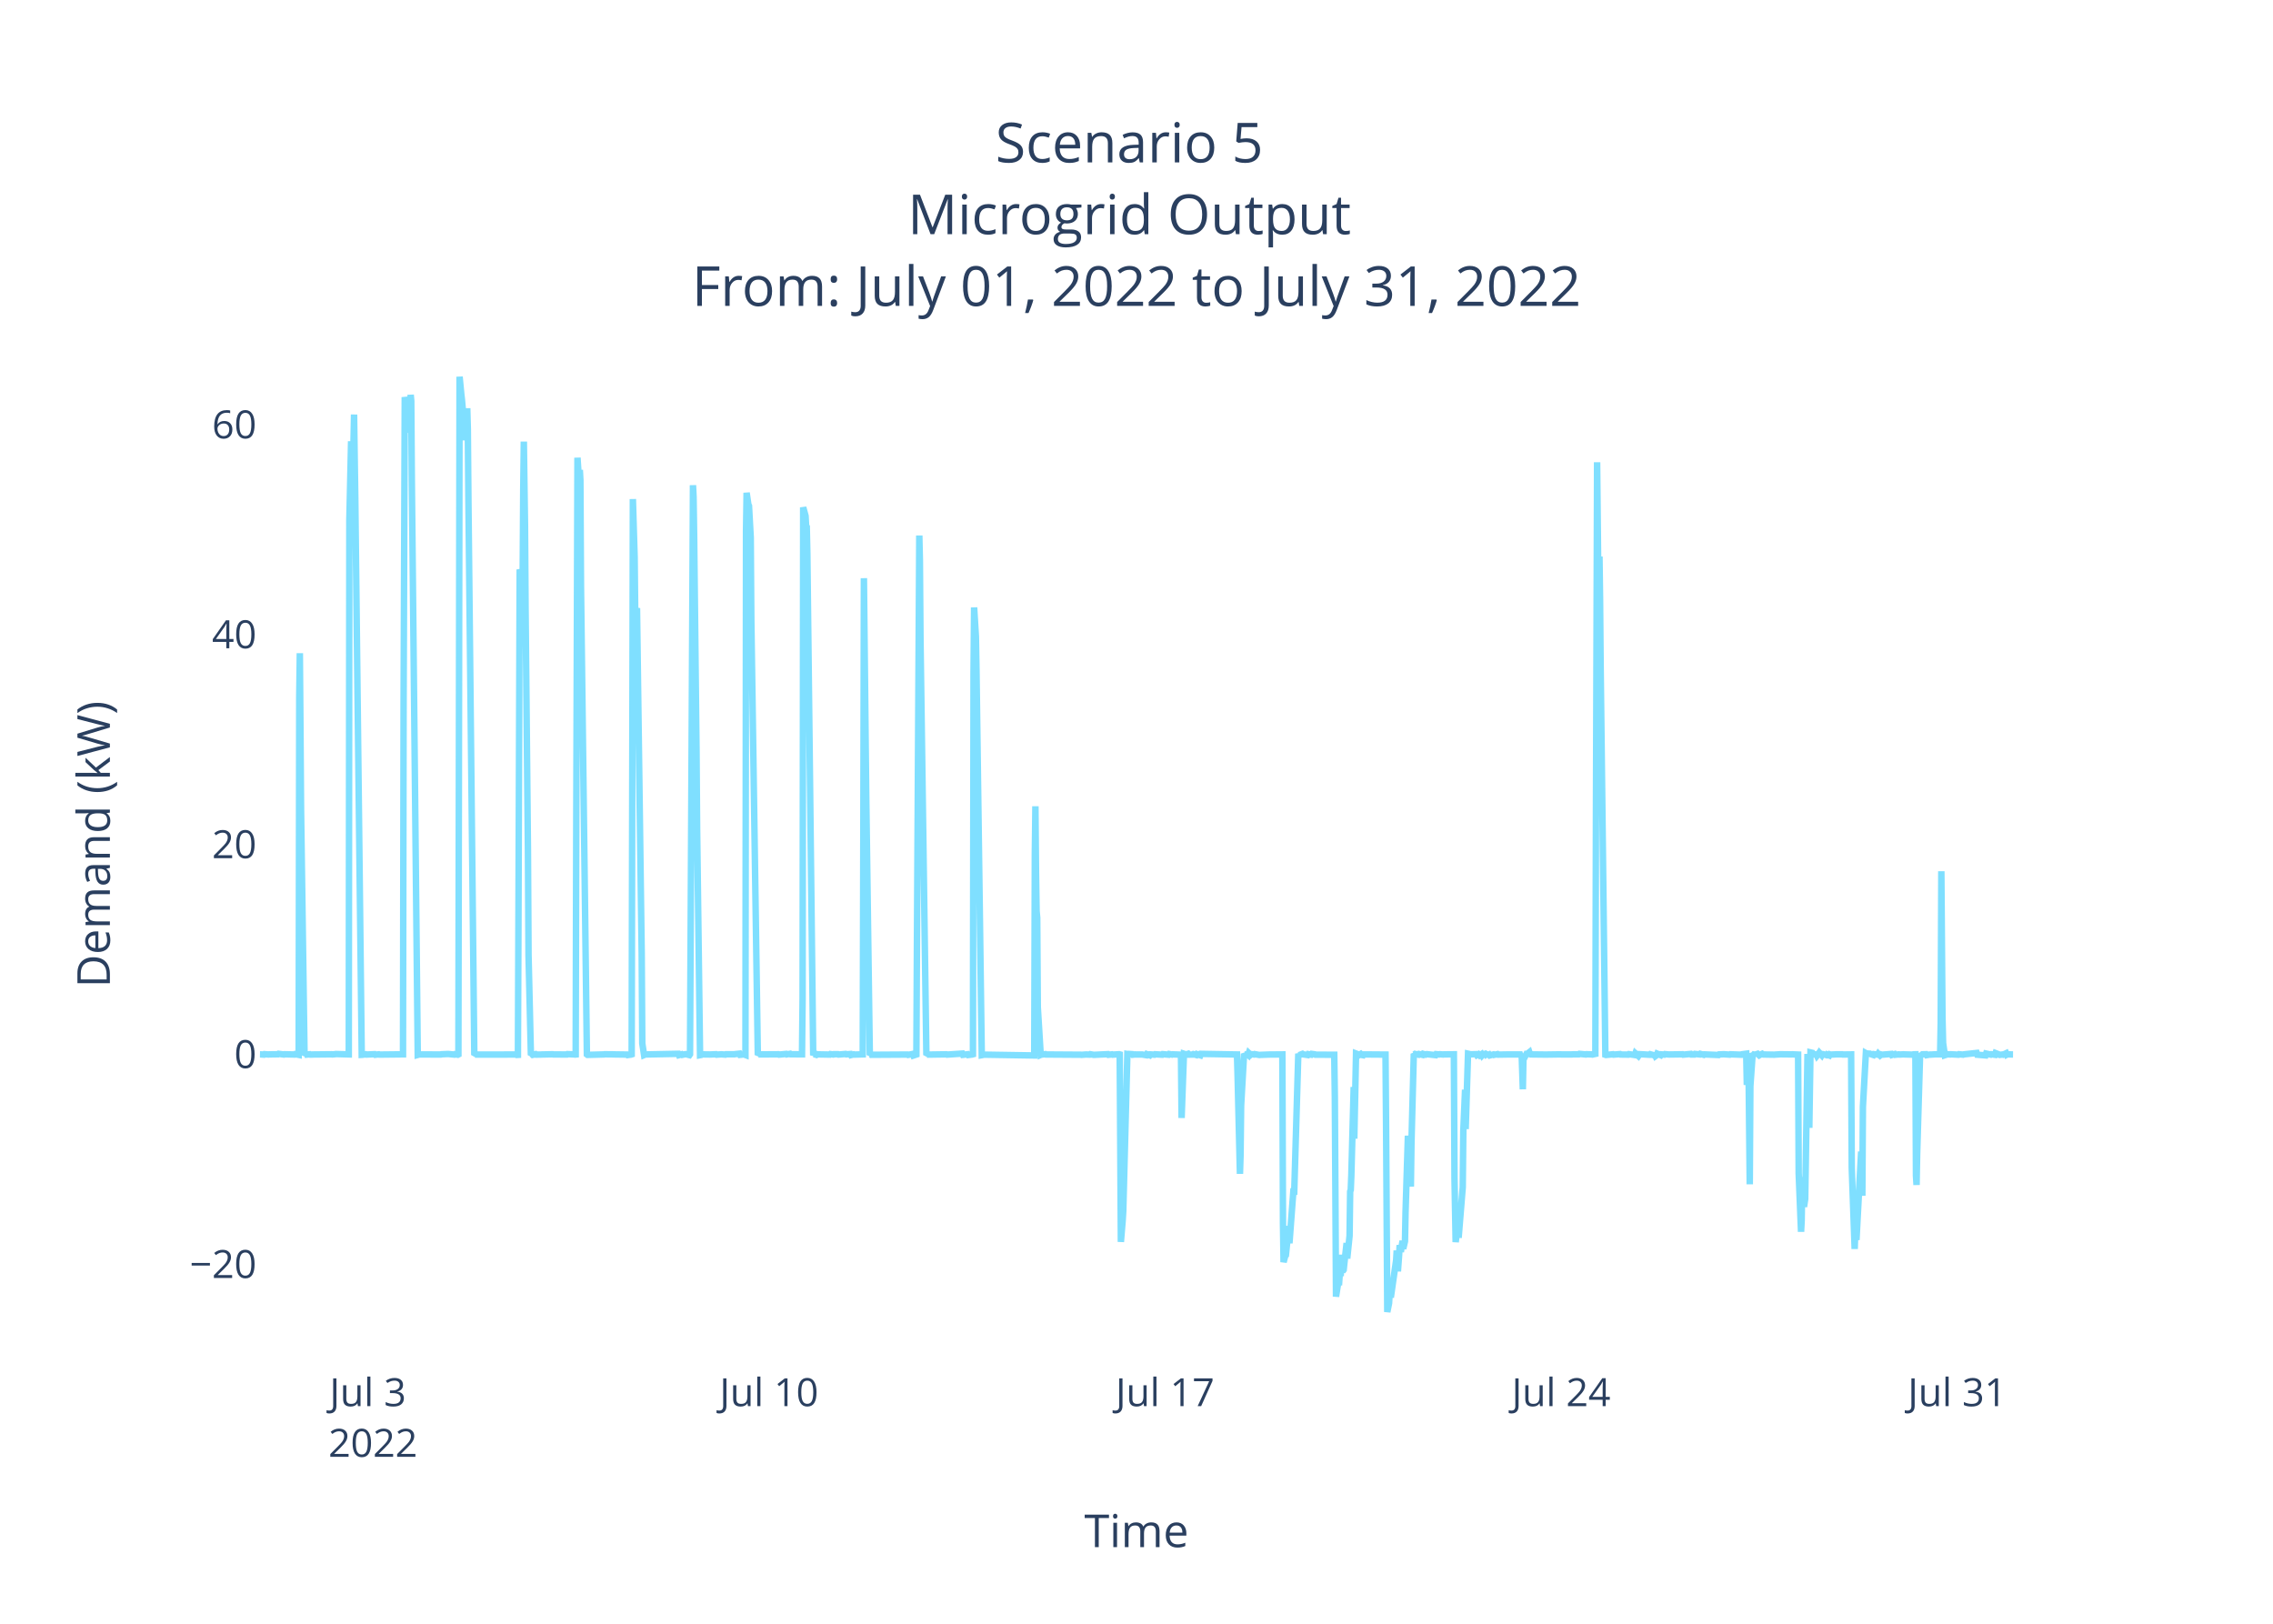
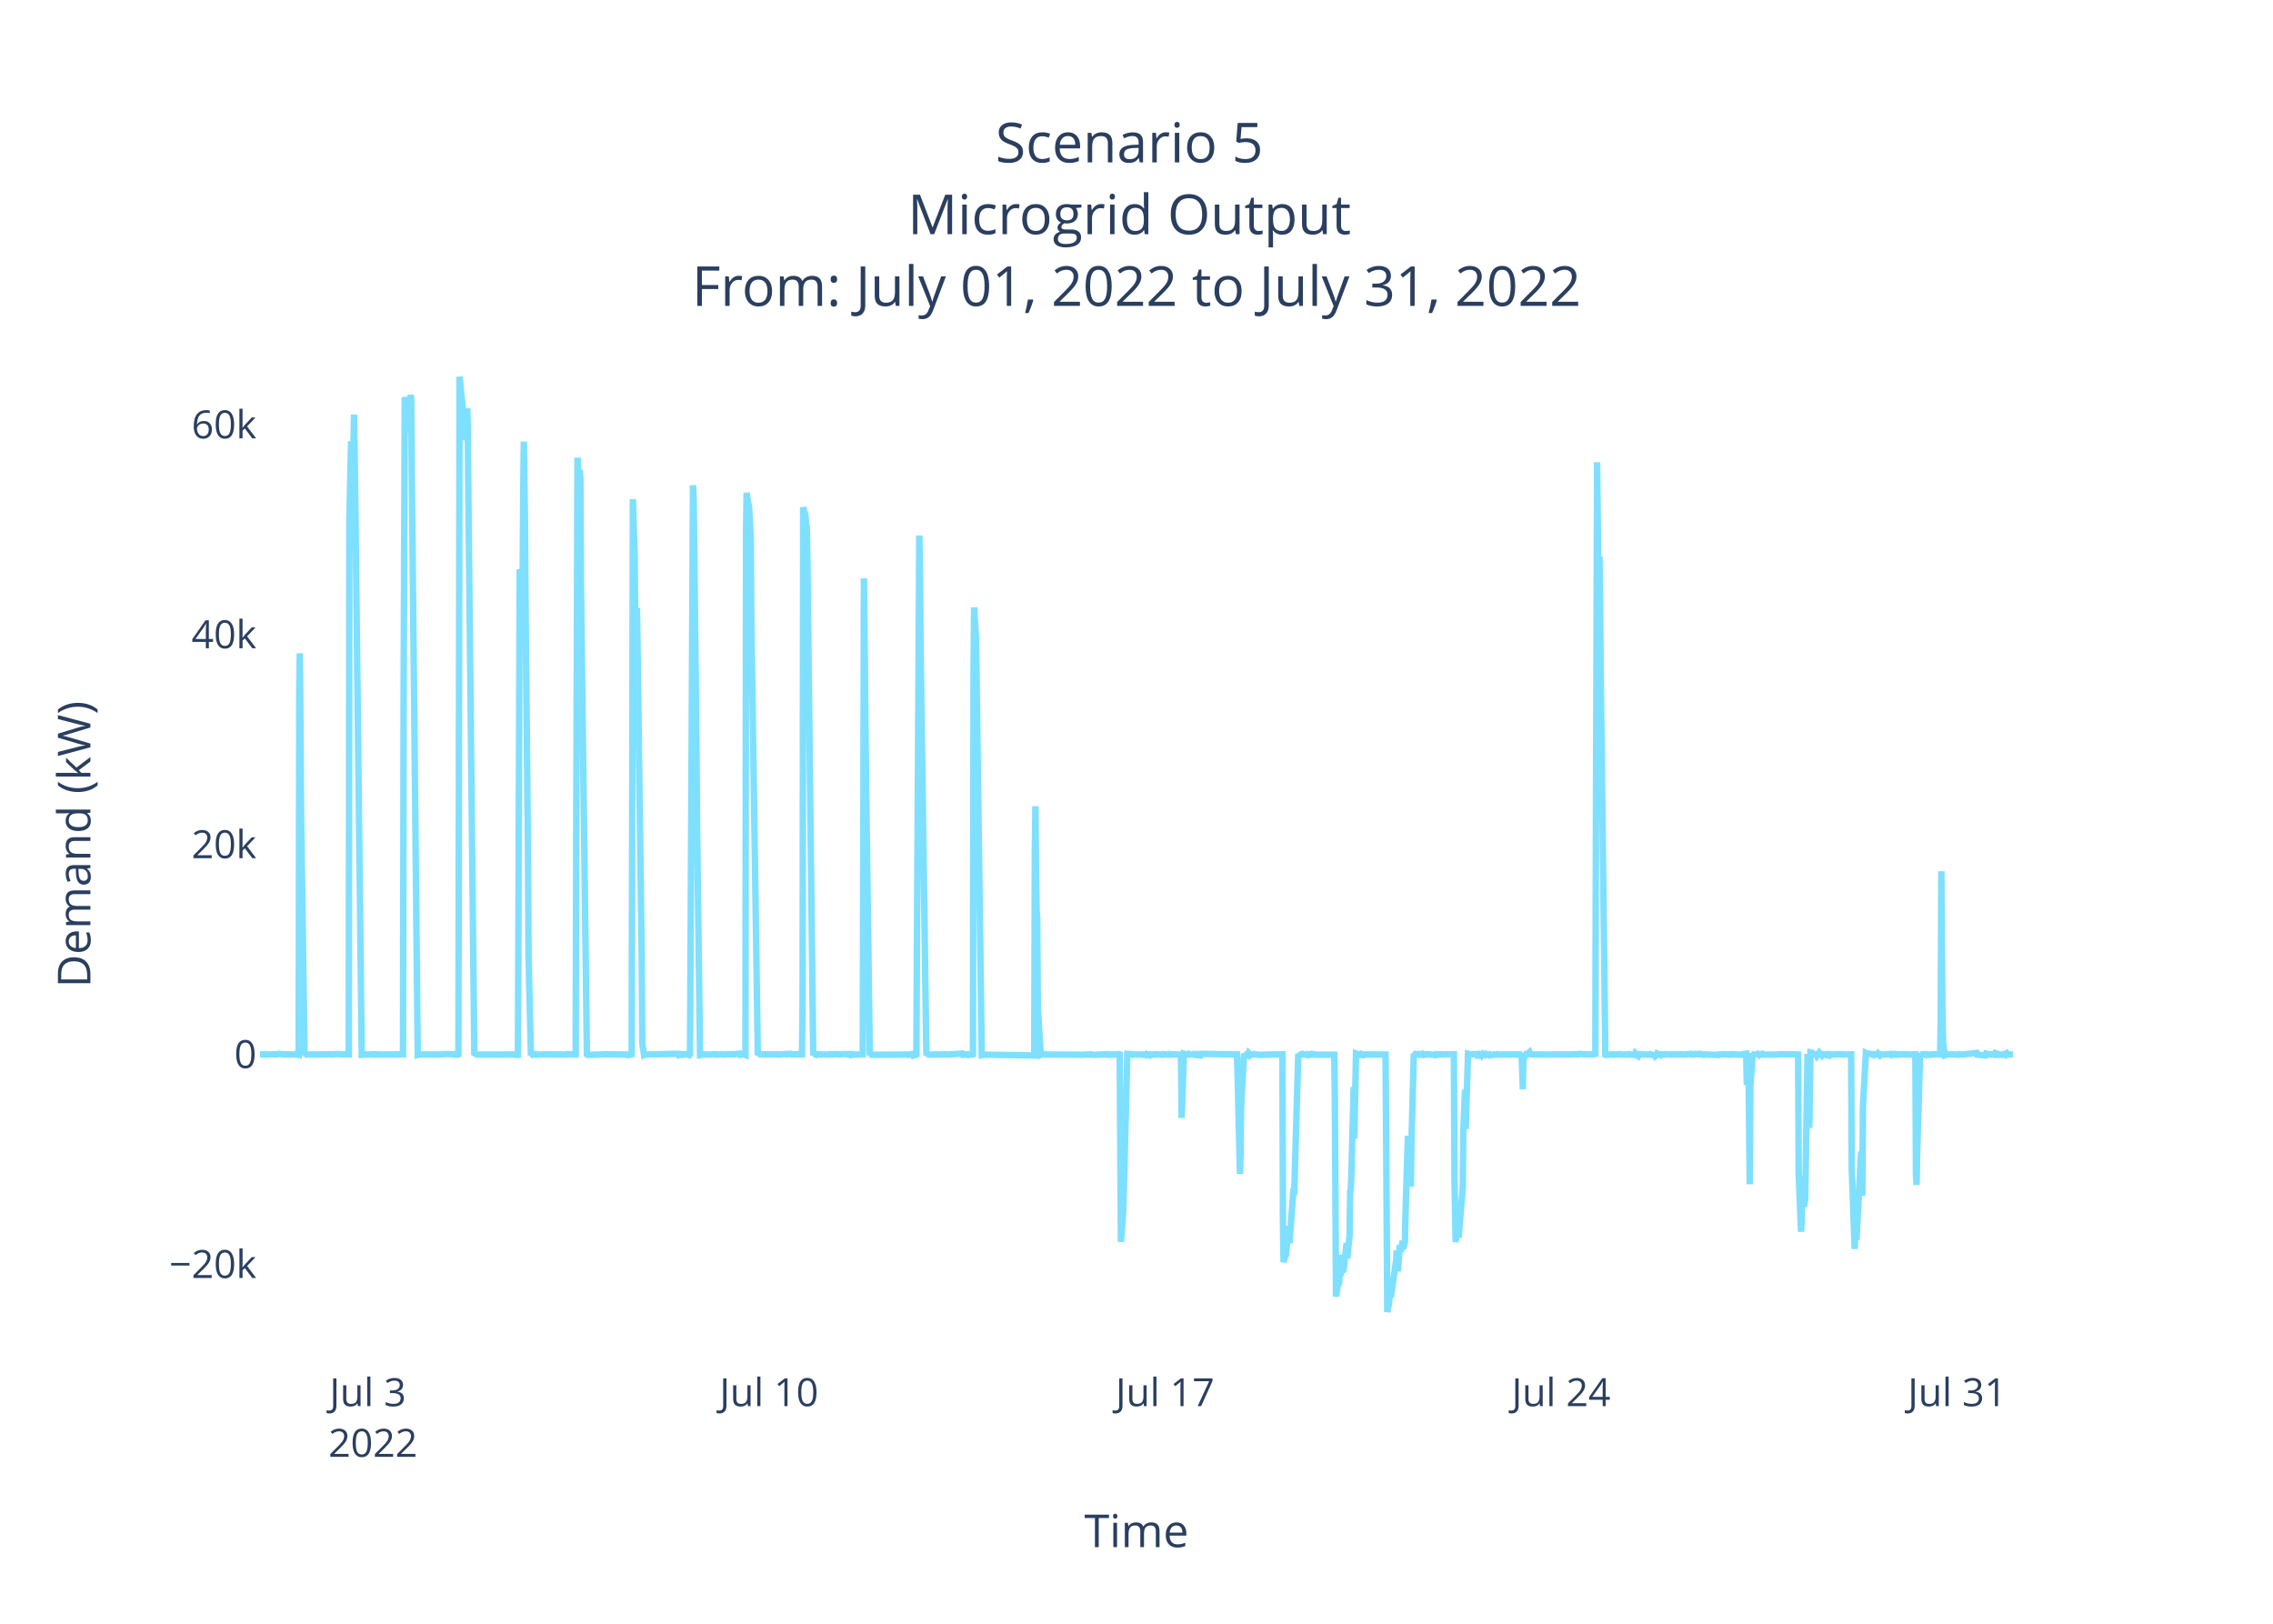
<svg xmlns="http://www.w3.org/2000/svg" class="main-svg" width="700" height="500" style="" viewBox="0 0 700 500">
  <rect x="0" y="0" width="700" height="500" style="fill: rgb(255, 255, 255); fill-opacity: 1;" />
-   <defs id="defs-a1b927">
+   <defs id="defs-e54234">
    <g class="clips">
-       <clipPath id="clipa1b927xyplot" class="plotclip">
+       <clipPath id="clipe54234xyplot" class="plotclip">
        <rect width="540" height="320" />
      </clipPath>
-       <clipPath class="axesclip" id="clipa1b927x">
+       <clipPath class="axesclip" id="clipe54234x">
        <rect x="80" y="0" width="540" height="500" />
      </clipPath>
-       <clipPath class="axesclip" id="clipa1b927y">
+       <clipPath class="axesclip" id="clipe54234y">
        <rect x="0" y="100" width="700" height="320" />
      </clipPath>
-       <clipPath class="axesclip" id="clipa1b927xy">
+       <clipPath class="axesclip" id="clipe54234xy">
        <rect x="80" y="100" width="540" height="320" />
      </clipPath>
    </g>
    <g class="gradients" />
    <g class="patterns" />
  </defs>
  <g class="bglayer" />
  <g class="layer-below">
    <g class="imagelayer" />
    <g class="shapelayer" />
  </g>
  <g class="cartesianlayer">
    <g class="subplot xy">
      <g class="layer-subplot">
        <g class="shapelayer" />
        <g class="imagelayer" />
      </g>
      <g class="minor-gridlayer">
        <g class="x" />
        <g class="y" />
      </g>
      <g class="gridlayer">
        <g class="x">
          <path class="xgrid crisp" transform="translate(114.85,0)" d="M0,100v320" style="stroke: rgb(255, 255, 255); stroke-opacity: 1; stroke-width: 1px;" />
          <path class="xgrid crisp" transform="translate(236.83,0)" d="M0,100v320" style="stroke: rgb(255, 255, 255); stroke-opacity: 1; stroke-width: 1px;" />
          <path class="xgrid crisp" transform="translate(358.8,0)" d="M0,100v320" style="stroke: rgb(255, 255, 255); stroke-opacity: 1; stroke-width: 1px;" />
          <path class="xgrid crisp" transform="translate(480.78,0)" d="M0,100v320" style="stroke: rgb(255, 255, 255); stroke-opacity: 1; stroke-width: 1px;" />
          <path class="xgrid crisp" transform="translate(602.76,0)" d="M0,100v320" style="stroke: rgb(255, 255, 255); stroke-opacity: 1; stroke-width: 1px;" />
        </g>
        <g class="y">
          <path class="ygrid crisp" transform="translate(0,389.33)" d="M80,0h540" style="stroke: rgb(255, 255, 255); stroke-opacity: 1; stroke-width: 1px;" />
          <path class="ygrid crisp" transform="translate(0,260.06)" d="M80,0h540" style="stroke: rgb(255, 255, 255); stroke-opacity: 1; stroke-width: 1px;" />
          <path class="ygrid crisp" transform="translate(0,195.42)" d="M80,0h540" style="stroke: rgb(255, 255, 255); stroke-opacity: 1; stroke-width: 1px;" />
          <path class="ygrid crisp" transform="translate(0,130.78)" d="M80,0h540" style="stroke: rgb(255, 255, 255); stroke-opacity: 1; stroke-width: 1px;" />
        </g>
      </g>
      <g class="zerolinelayer">
        <path class="yzl zl crisp" transform="translate(0,324.69)" d="M80,0h540" style="stroke: rgb(255, 255, 255); stroke-opacity: 1; stroke-width: 2px;" />
      </g>
      <path class="xlines-below" />
      <path class="ylines-below" />
      <g class="overlines-below" />
      <g class="xaxislayer-below" />
      <g class="yaxislayer-below" />
      <g class="overaxes-below" />
-       <g class="plot" transform="translate(80,100)" clip-path="url(#clipa1b927xyplot)">
+       <g class="plot" transform="translate(80,100)" clip-path="url(#clipe54234xyplot)">
        <g class="scatterlayer mlayer">
-           <g class="trace scatter traceba2f05" style="stroke-miterlimit: 2; opacity: 0.5;">
+           <g class="trace scatter trace6672a1" style="stroke-miterlimit: 2; opacity: 0.5;">
            <g class="fills" />
            <g class="errorbars" />
            <g class="lines">
              <path class="js-line" d="M0,224.66L1.27,224.75L1.45,224.61L2.72,224.71L2.9,224.68L5.63,224.64L5.81,224.51L7.44,224.72L7.62,224.64L10.71,224.72L10.89,224.6L11.98,224.82L12.16,114.59L12.34,101.14L12.52,123.37L12.71,149.22L13.79,224.91L13.98,224.74L14.16,224.78L15.43,224.64L15.61,224.74L17.24,224.69L17.43,224.7L22.14,224.65L22.33,224.69L23.23,224.62L23.42,224.57L27.41,224.68L27.59,60.15L28.13,35.88L28.32,41.13L28.5,49.26L28.68,48.09L28.86,36.54L29.04,27.65L29.22,40.34L29.41,53.19L31.4,224.81L31.58,224.8L32.67,224.65L32.85,224.73L35.39,224.62L35.58,224.79L36.67,224.66L36.85,224.74L44.11,224.66L44.29,117.18L44.65,22.29L45.2,24.87L45.38,32.34L45.56,32.28L45.74,30.16L45.92,31.38L46.29,29.07L46.47,21.58L46.65,23.43L46.83,48.02L48.65,224.84L49.01,224.74L49.19,224.69L55.72,224.72L55.91,224.65L57.9,224.56L58.08,224.56L59.9,224.74L60.08,224.63L60.99,224.78L61.17,224.69L61.53,16L62.08,21.61L62.26,23.12L63.35,35.54L63.53,34.16L63.71,32.45L63.89,25.71L64.07,32.09L64.26,54.45L66.07,224.86L66.25,224.75L66.43,224.74L78.96,224.72L79.14,224.84L79.5,224.82L79.68,178.88L80.05,75.37L80.59,76.72L80.77,76.79L80.95,79.49L81.14,50.68L81.32,35.98L81.68,61.76L81.86,87.66L82.59,162.39L82.77,194.16L83.5,224.89L83.86,224.65L84.04,224.82L84.95,224.61L85.13,224.75L86.58,224.73L86.76,224.71L90.21,224.64L90.39,224.69L94.57,224.72L94.75,224.6L96.93,224.69L97.11,224.73L97.29,224.71L97.47,152.68L97.84,40.94L98.38,49.01L98.56,44.71L98.74,47.91L98.92,80.5L100.74,224.69L100.92,224.83L106,224.69L106.18,224.64L108.73,224.67L108.91,224.68L113.08,224.74L113.26,224.89L114.35,224.74L114.53,224.68L114.9,53.68L115.44,71.53L115.62,89.03L116.17,87.26L117.62,193.55L117.8,221.27L118.35,224.88L118.71,224.73L118.89,224.7L128.87,224.5L129.06,224.91L129.96,224.65L130.14,224.81L131.05,224.62L131.23,224.61L132.32,224.9L132.5,224.63L133.41,49.41L133.59,53.01L133.77,65.15L134.5,131.1L134.68,154.89L135.59,224.91L135.95,224.84L136.13,224.68L138.31,224.7L138.49,224.72L140.49,224.63L140.67,224.76L142.12,224.66L142.31,224.67L143.39,224.75L143.58,224.64L146.12,224.65L146.3,224.61L147.75,224.45L147.93,224.81L149.02,224.69L149.2,224.72L149.57,224.86L149.75,63.59L149.93,51.74L150.47,55.39L150.66,55.77L151.2,65.54L151.38,91.04L153.38,224.86L153.56,224.69L159.73,224.65L159.91,224.75L162.09,224.54L162.27,224.68L163.36,224.5L163.54,224.64L166.99,224.66L167.17,207.47L167.35,56.23L168.08,58.88L168.26,62.18L168.44,61.79L168.63,70.44L170.44,224.96L170.62,224.61L171.35,224.81L171.53,224.61L171.71,224.67L175.52,224.74L175.7,224.59L176.61,224.71L176.79,224.62L178.06,224.63L178.25,224.73L180.42,224.55L180.61,224.66L181.88,224.57L182.06,224.89L182.96,224.67L183.15,224.74L185.69,224.67L185.87,158.15L186.05,78.04L186.59,128.95L186.78,146.16L187.87,224.88L188.05,224.71L188.23,224.8L199.48,224.73L199.66,224.84L201.12,224.54L201.3,225.02L202.21,224.72L202.39,189.67L203.11,64.9L203.29,72.53L203.48,97.17L205.29,224.87L205.47,224.75L211.46,224.66L211.64,224.75L216.36,224.43L216.54,224.81L218,224.64L218.18,224.87L219.27,224.73L219.45,224.7L219.63,224.65L219.81,107.61L219.99,87.05L220.54,96.05L220.72,106.49L222.35,224.91L222.72,224.84L222.9,224.76L238.51,225.01L238.69,162.95L238.87,148.27L239.05,168.42L239.23,180.57L239.42,182.61L239.6,210.14L240.5,224.83L240.69,224.75L241.96,224.61L242.14,224.71L252.85,224.78L253.03,224.82L254.48,224.71L254.66,224.72L255.57,224.75L255.75,224.63L256.66,224.79L256.84,224.82L261.2,224.61L261.38,224.8L262.47,224.67L262.65,224.76L264.65,224.63L264.83,224.68L265.19,282.42L265.73,275.97L265.92,272.9L267.19,224.57L267.37,224.6L267.55,224.54L268.64,224.61L268.82,224.78L269.55,224.69L269.73,224.72L271.54,224.72L271.72,224.71L272.99,224.92L273.18,224.61L274.08,224.95L274.27,224.68L275.54,224.77L275.72,224.64L277.9,224.77L278.08,224.61L279.89,224.77L280.07,224.57L280.98,224.74L281.16,224.67L283.7,224.77L283.89,244.26L284.61,224.49L284.79,224.55L284.97,224.8L285.88,224.51L286.06,224.75L287.33,224.73L287.52,224.61L288.42,224.87L288.61,224.6L289.69,224.96L289.88,224.52L300.95,224.71L301.13,231.13L301.86,261.45L302.04,255.79L302.22,240.41L303.13,224.49L303.31,224.72L304.22,224.67L304.4,224.83L304.58,224.27L305.12,224.78L305.3,224.61L306.21,224.71L306.39,224.6L307.85,224.86L308.03,224.83L310.21,224.75L310.39,224.73L314.92,224.69L315.11,276.56L315.29,288.65L315.83,286.62L316.01,286.47L316.92,277.54L317.1,282.84L318.37,265.95L318.55,267.93L319.83,224.47L320.01,224.93L321.1,224.53L321.28,224.66L322.73,224.88L322.91,224.61L323.82,224.76L324,224.54L324.91,224.66L325.09,224.77L330.9,224.79L331.08,237.9L331.44,299.27L331.99,295.78L332.17,291.7L332.35,295.78L332.71,290.67L332.89,292.97L333.08,286.37L333.44,291.5L333.8,291.02L333.98,289.32L334.71,282.77L334.89,287.54L335.62,280.54L335.8,266.89L335.98,266.42L336.16,261.96L336.89,234.72L337.07,250.64L337.61,224.42L338.16,224.63L338.34,225.02L339.07,224.56L339.25,224.74L339.43,225.46L339.97,224.69L340.15,224.69L346.69,224.74L346.87,248.04L347.23,304L347.78,301.3L347.96,298.21L348.32,299.52L349.96,288.07L350.14,285.08L350.5,291.49L350.86,286.68L351.05,283.41L351.41,285.5L351.77,283.15L351.95,282.1L352.13,284.53L352.68,282.24L352.86,273.2L353.59,249.73L353.95,253.76L354.13,254.22L354.49,265.39L354.68,251.78L355.4,224.49L355.58,224.67L355.76,224.54L356.85,224.77L357.04,224.58L358.12,224.83L358.31,224.54L359.03,224.75L359.21,224.64L359.39,224.61L362.12,224.91L362.3,224.61L363.21,224.7L363.39,224.63L364.48,224.72L364.66,224.68L367.74,224.65L367.93,262.81L368.29,282.48L368.65,279.67L368.83,278.68L369.02,277.87L369.2,281.16L370.47,265.6L370.65,248.12L371.19,235.55L371.37,247.68L372.1,224.47L372.46,224.55L372.65,224.66L374.64,224.61L374.82,224.9L375.37,224.6L375.55,224.74L375.73,224.96L376.28,224.61L376.46,224.96L376.64,224.76L377.36,224.52L377.55,224.74L377.73,224.59L378.45,224.85L378.64,224.75L378.82,224.99L379.91,224.7L380.09,224.83L381.18,224.6L381.36,224.75L384.26,224.7L384.44,224.7L388.07,224.7L388.26,225.38L388.62,224.8L388.98,235.42L389.16,226.3L390.07,224.57L390.25,224.59L390.98,224.01L391.16,224.57L391.34,224.68L395.52,224.73L395.7,224.74L400.6,224.67L400.78,224.69L404.05,224.7L404.23,224.67L406.23,224.65L406.41,224.52L408.4,224.71L408.58,224.63L410.22,224.69L410.4,224.73L411.31,224.53L411.49,152.19L411.85,42.34L412.22,78.63L412.4,80.78L412.58,71.37L412.76,84.57L412.94,105.25L414.39,224.8L414.57,224.86L416.75,224.64L416.93,224.75L418.93,224.59L419.11,224.72L421.47,224.75L421.65,224.61L423.47,224.88L423.65,224.35L424.56,225.18L424.74,224.91L424.92,224.61L428.01,224.79L428.19,224.63L429.28,224.93L429.46,224.45L429.82,225.2L430.18,224.93L430.37,224.46L431.46,224.92L431.64,224.67L432.54,224.75L432.73,224.6L433.82,224.7L434,224.71L438.17,224.65L438.35,224.76L440.71,224.54L440.89,224.72L441.8,224.71L441.98,224.55L443.44,224.69L443.62,224.52L444.71,224.81L444.89,224.68L449.24,224.87L449.43,224.69L450.7,224.64L450.88,224.63L452.69,224.76L452.87,224.65L456.32,224.78L456.5,224.64L457.77,224.47L457.96,234.08L458.5,229.94L458.86,264.68L459.05,234.44L459.77,224.32L459.95,224.59L460.13,224.69L460.5,224.26L460.68,224.95L460.86,224.12L461.77,224.96L461.95,224.85L462.68,224.51L462.86,224.65L463.04,224.71L466.49,224.77L466.67,224.74L467.94,224.67L468.12,224.64L471.75,224.68L471.93,224.66L473.75,224.74L473.93,261.32L474.66,279.3L474.84,275.94L475.02,265.15L475.2,262.49L475.38,268.65L475.56,271.62L475.93,269.2L476.11,258.34L476.65,224.53L477.02,240.91L477.2,247.3L477.56,224.07L478.1,224.2L478.29,224.62L479.37,224.7L479.56,225.1L480.1,224.42L480.28,224.14L481.01,224.93L481.19,224.59L481.37,224.6L482.46,224.89L482.64,224.69L483.37,225L483.55,224.69L483.73,224.75L485.36,224.67L485.55,224.66L487.36,224.66L487.54,224.72L490.08,224.69L490.27,259.58L491.17,284.6L491.35,279.15L491.54,278.73L491.72,281.83L493.17,254.61L493.35,265.47L493.53,268.2L493.71,240.76L494.62,224.29L494.8,224.39L495.89,224.47L496.07,224.58L496.98,224.88L497.16,224.62L498.25,224.76L498.43,224.47L498.98,225.02L499.34,224.72L499.52,224.78L502.43,224.55L502.61,224.86L503.52,224.59L503.7,224.79L504.79,224.67L504.97,224.73L506.24,224.66L506.42,224.68L509.14,224.76L509.32,224.66L509.87,224.65L510.05,262.1L510.23,264.88L510.41,255.42L511.32,224.55L511.5,224.67L513.14,224.63L513.32,224.91L514.41,224.72L514.59,224.75L515.86,224.66L516.04,224.66L517.49,224.66L517.67,215.09L517.86,168.28L518.22,213.6L518.4,221.18L518.94,224.93L519.31,224.81L519.49,224.61L520.58,224.7L520.76,224.65L523.12,224.77L523.3,224.63L524.57,224.76L524.75,224.68L528.75,224.24L528.93,224.78L531.47,224.98L531.65,224.43L533.1,224.75L533.28,224.64L534.37,224.8L534.55,224.28L535.64,224.71L535.83,224.83L536.73,224.71L536.91,224.77L537.82,224.33L538,224.76L538.18,224.66L540,224.71" style="vector-effect: non-scaling-stroke; fill: none; stroke: rgb(0, 191, 255); stroke-opacity: 1; stroke-width: 2px; opacity: 1;" />
            </g>
            <g class="points" />
            <g class="text" />
          </g>
        </g>
      </g>
      <g class="overplot" />
      <path class="xlines-above crisp" d="M0,0" style="fill: none;" />
      <path class="ylines-above crisp" d="M0,0" style="fill: none;" />
      <g class="overlines-above" />
      <g class="xaxislayer-above">
        <g class="xtick">
          <text text-anchor="middle" x="0" y="433" transform="translate(114.85,0)" style="font-family: 'Open Sans', verdana, arial, sans-serif; font-size: 12px; fill: rgb(42, 63, 95); fill-opacity: 1; white-space: pre; opacity: 1;">
            <tspan class="line" dy="0em" x="0" y="433">Jul 3</tspan>
            <tspan class="line" dy="1.3em" x="0" y="433">2022</tspan>
          </text>
        </g>
        <g class="xtick">
          <text text-anchor="middle" x="0" y="433" style="font-family: 'Open Sans', verdana, arial, sans-serif; font-size: 12px; fill: rgb(42, 63, 95); fill-opacity: 1; white-space: pre; opacity: 1;" transform="translate(236.83,0)">Jul 10</text>
        </g>
        <g class="xtick">
          <text text-anchor="middle" x="0" y="433" style="font-family: 'Open Sans', verdana, arial, sans-serif; font-size: 12px; fill: rgb(42, 63, 95); fill-opacity: 1; white-space: pre; opacity: 1;" transform="translate(358.8,0)">Jul 17</text>
        </g>
        <g class="xtick">
          <text text-anchor="middle" x="0" y="433" style="font-family: 'Open Sans', verdana, arial, sans-serif; font-size: 12px; fill: rgb(42, 63, 95); fill-opacity: 1; white-space: pre; opacity: 1;" transform="translate(480.78,0)">Jul 24</text>
        </g>
        <g class="xtick">
          <text text-anchor="middle" x="0" y="433" style="font-family: 'Open Sans', verdana, arial, sans-serif; font-size: 12px; fill: rgb(42, 63, 95); fill-opacity: 1; white-space: pre; opacity: 1;" transform="translate(602.76,0)">Jul 31</text>
        </g>
      </g>
      <g class="yaxislayer-above">
        <g class="ytick">
-           <text text-anchor="end" x="79" y="4.2" transform="translate(0,389.33)" style="font-family: 'Open Sans', verdana, arial, sans-serif; font-size: 12px; fill: rgb(42, 63, 95); fill-opacity: 1; white-space: pre; opacity: 1;">−20</text>
+           <text text-anchor="end" x="79" y="4.2" transform="translate(0,389.33)" style="font-family: 'Open Sans', verdana, arial, sans-serif; font-size: 12px; fill: rgb(42, 63, 95); fill-opacity: 1; white-space: pre; opacity: 1;">−20k</text>
        </g>
        <g class="ytick">
          <text text-anchor="end" x="79" y="4.2" style="font-family: 'Open Sans', verdana, arial, sans-serif; font-size: 12px; fill: rgb(42, 63, 95); fill-opacity: 1; white-space: pre; opacity: 1;" transform="translate(0,324.69)">0</text>
        </g>
        <g class="ytick">
-           <text text-anchor="end" x="79" y="4.2" style="font-family: 'Open Sans', verdana, arial, sans-serif; font-size: 12px; fill: rgb(42, 63, 95); fill-opacity: 1; white-space: pre; opacity: 1;" transform="translate(0,260.06)">20</text>
+           <text text-anchor="end" x="79" y="4.2" style="font-family: 'Open Sans', verdana, arial, sans-serif; font-size: 12px; fill: rgb(42, 63, 95); fill-opacity: 1; white-space: pre; opacity: 1;" transform="translate(0,260.06)">20k</text>
        </g>
        <g class="ytick">
-           <text text-anchor="end" x="79" y="4.2" style="font-family: 'Open Sans', verdana, arial, sans-serif; font-size: 12px; fill: rgb(42, 63, 95); fill-opacity: 1; white-space: pre; opacity: 1;" transform="translate(0,195.42)">40</text>
+           <text text-anchor="end" x="79" y="4.2" style="font-family: 'Open Sans', verdana, arial, sans-serif; font-size: 12px; fill: rgb(42, 63, 95); fill-opacity: 1; white-space: pre; opacity: 1;" transform="translate(0,195.42)">40k</text>
        </g>
        <g class="ytick">
-           <text text-anchor="end" x="79" y="4.2" style="font-family: 'Open Sans', verdana, arial, sans-serif; font-size: 12px; fill: rgb(42, 63, 95); fill-opacity: 1; white-space: pre; opacity: 1;" transform="translate(0,130.78)">60</text>
+           <text text-anchor="end" x="79" y="4.2" style="font-family: 'Open Sans', verdana, arial, sans-serif; font-size: 12px; fill: rgb(42, 63, 95); fill-opacity: 1; white-space: pre; opacity: 1;" transform="translate(0,130.78)">60k</text>
        </g>
      </g>
      <g class="overaxes-above" />
    </g>
  </g>
  <g class="polarlayer" />
  <g class="smithlayer" />
  <g class="ternarylayer" />
  <g class="geolayer" />
  <g class="funnelarealayer" />
  <g class="pielayer" />
  <g class="iciclelayer" />
  <g class="treemaplayer" />
  <g class="sunburstlayer" />
  <g class="glimages" />
-   <defs id="topdefs-a1b927">
+   <defs id="topdefs-e54234">
    <g class="clips" />
  </defs>
  <g class="layer-above">
    <g class="imagelayer" />
    <g class="shapelayer" />
  </g>
  <g class="infolayer">
    <g class="g-gtitle">
      <text class="gtitle" x="350" y="50" text-anchor="middle" dy="0em" style="font-family: 'Open Sans', verdana, arial, sans-serif; font-size: 17px; fill: rgb(42, 63, 95); opacity: 1; font-weight: normal; white-space: pre;">
        <tspan class="line" dy="0em" x="350" y="50">Scenario 5</tspan>
        <tspan class="line" dy="1.3em" x="350" y="50">Microgrid Output</tspan>
        <tspan class="line" dy="2.6em" x="350" y="50">From: July 01, 2022 to July 31, 2022</tspan>
      </text>
    </g>
    <g class="g-xtitle">
      <text class="xtitle" x="350" y="476.409" text-anchor="middle" style="font-family: 'Open Sans', verdana, arial, sans-serif; font-size: 14px; fill: rgb(42, 63, 95); opacity: 1; font-weight: normal; white-space: pre;">Time</text>
    </g>
    <g class="g-ytitle">
-       <text class="ytitle" transform="rotate(-90,33.84063,260)" x="33.841" y="260" text-anchor="middle" style="font-family: 'Open Sans', verdana, arial, sans-serif; font-size: 14px; fill: rgb(42, 63, 95); opacity: 1; font-weight: normal; white-space: pre;">Demand (kW)</text>
+       <text class="ytitle" transform="rotate(-90,27.84063,260)" x="27.841" y="260" text-anchor="middle" style="font-family: 'Open Sans', verdana, arial, sans-serif; font-size: 14px; fill: rgb(42, 63, 95); opacity: 1; font-weight: normal; white-space: pre;">Demand (kW)</text>
    </g>
  </g>
</svg>
